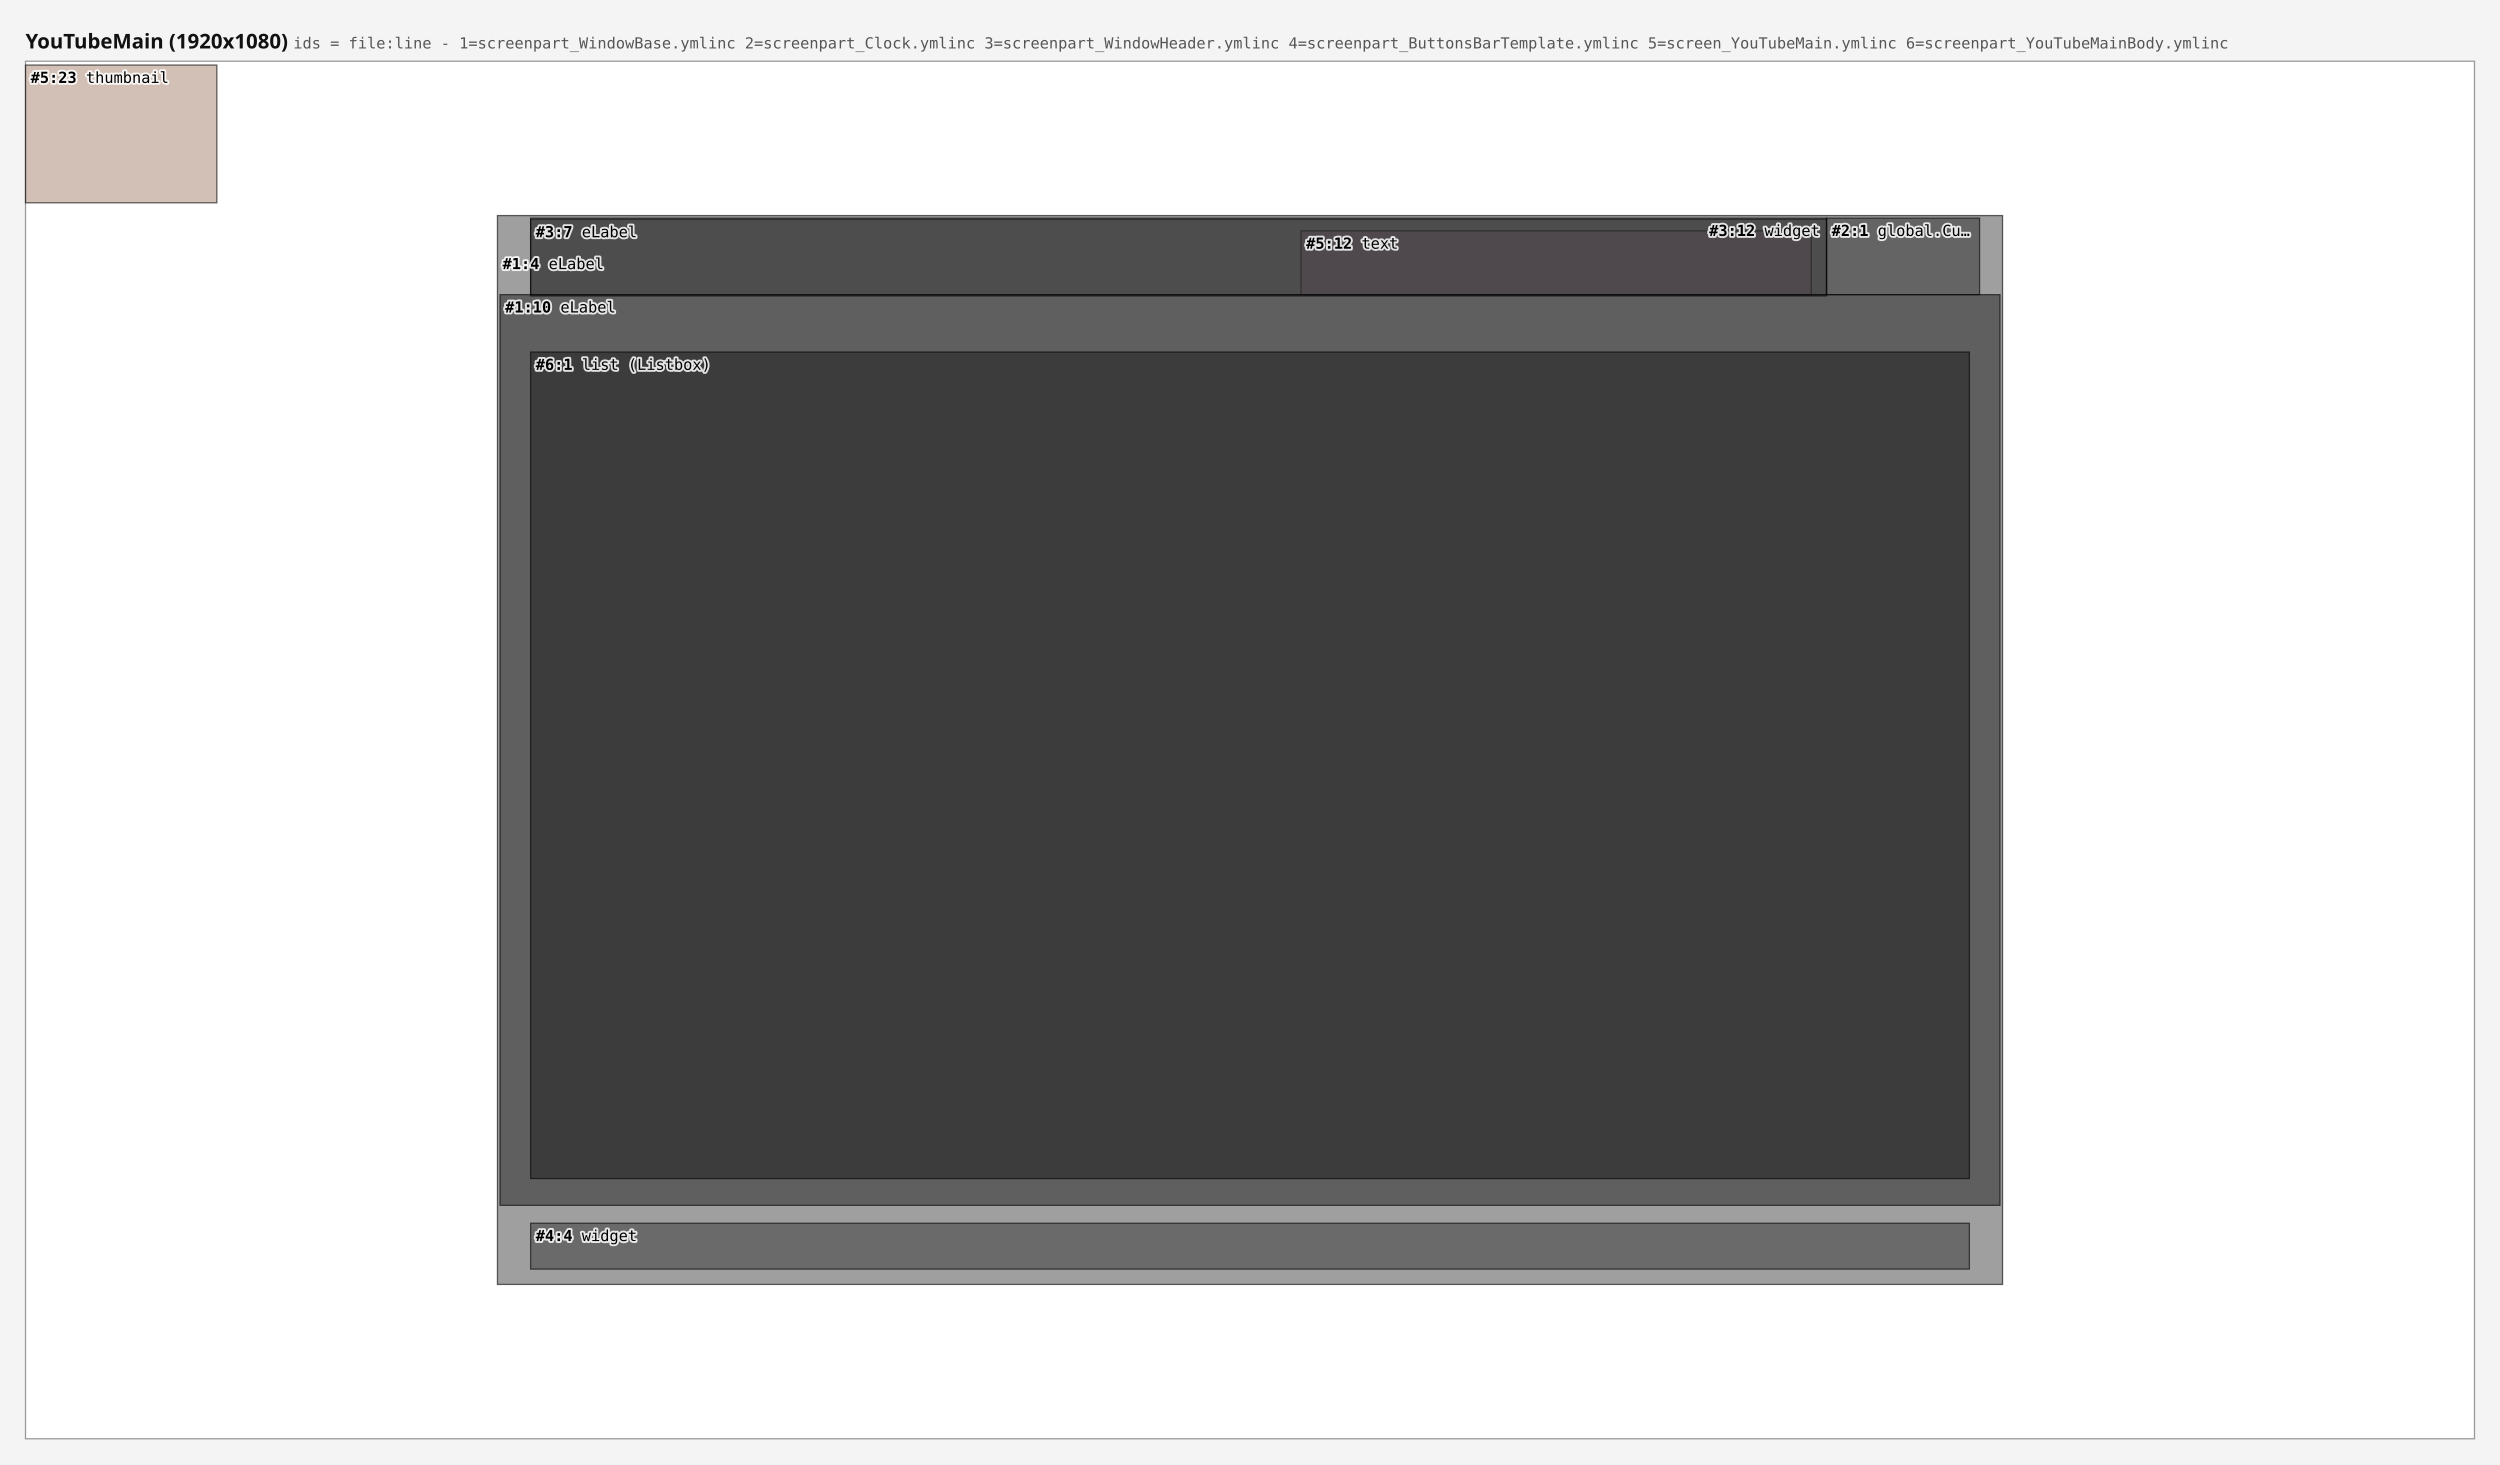
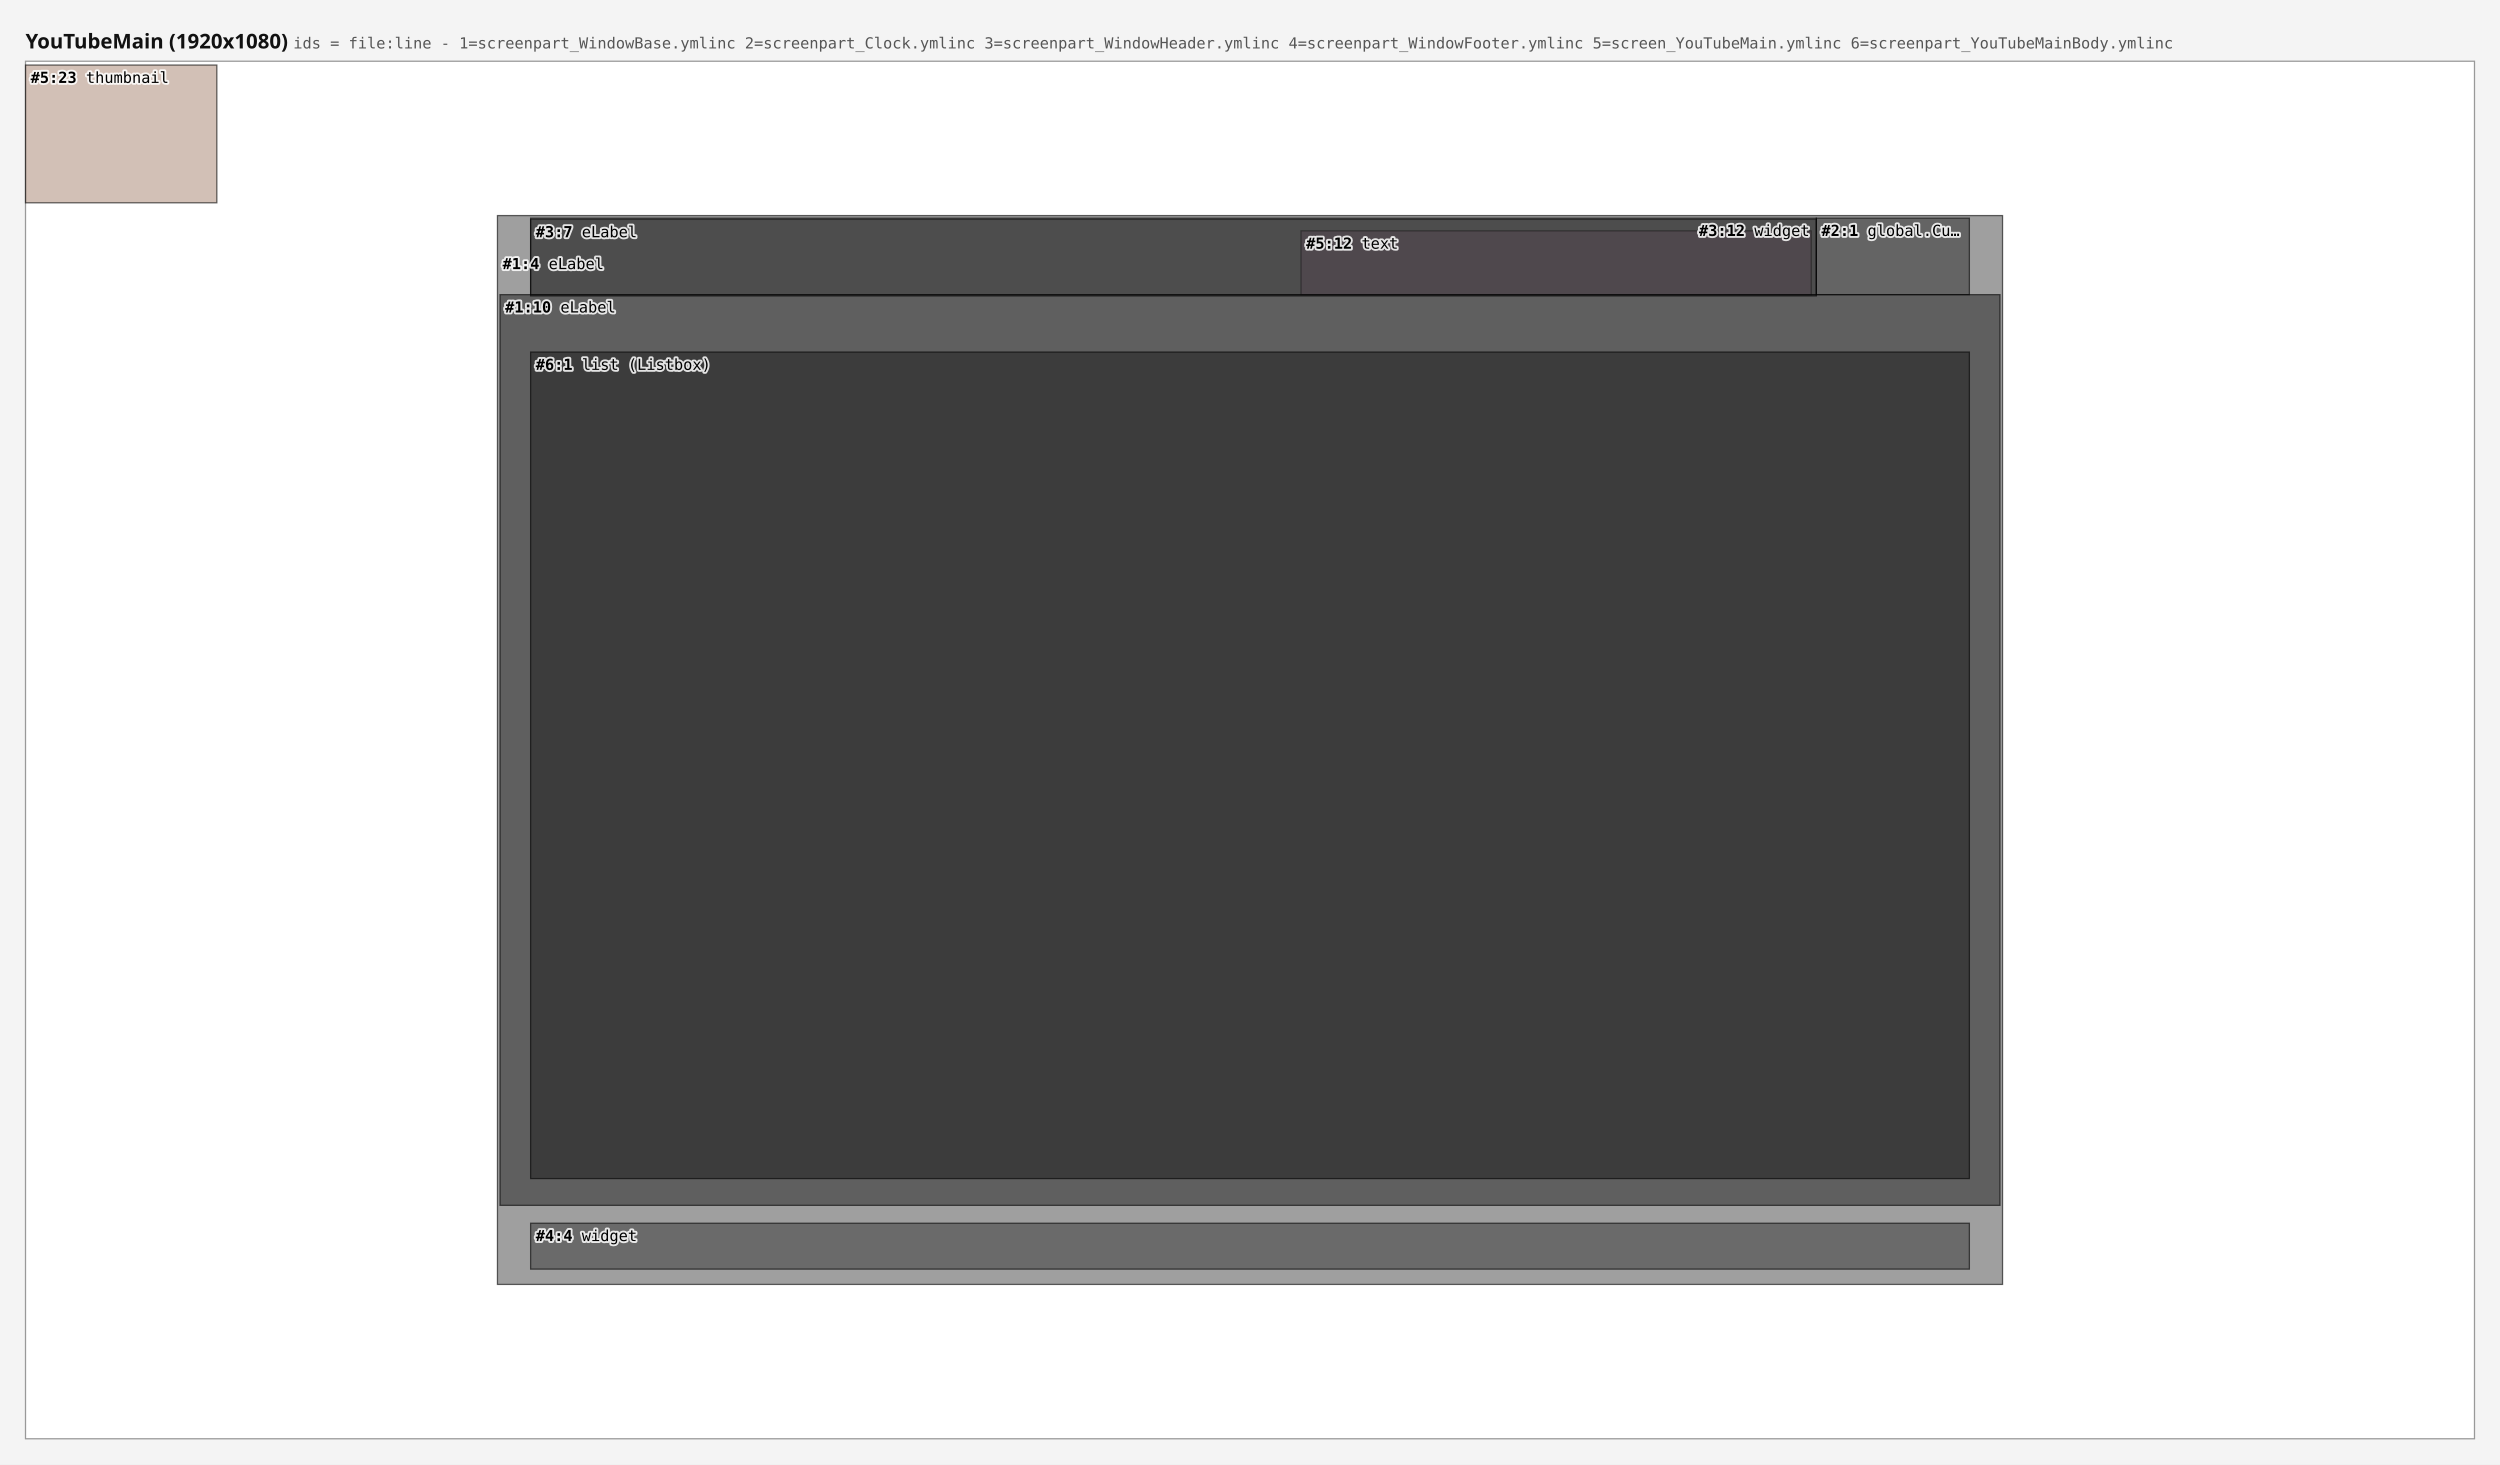
<svg xmlns="http://www.w3.org/2000/svg" width="1960" height="1148" viewBox="0 0 1960 1148">
  <rect x="0" y="0" width="1960" height="1148" fill="#f4f4f4" />
-   <text x="20" y="38" font-family="sans-serif" font-size="16" font-weight="bold" fill="#111111">YouTubeMain (1920x1080) <tspan font-family="monospace" font-size="12" font-weight="normal" fill="#555555">ids = file:line - 1=screenpart_WindowBase.ymlinc  2=screenpart_Clock.ymlinc  3=screenpart_WindowHeader.ymlinc  4=screenpart_ButtonsBarTemplate.ymlinc  5=screen_YouTubeMain.ymlinc  6=screenpart_YouTubeMainBody.ymlinc</tspan>
+   <text x="20" y="38" font-family="sans-serif" font-size="16" font-weight="bold" fill="#111111">YouTubeMain (1920x1080) <tspan font-family="monospace" font-size="12" font-weight="normal" fill="#555555">ids = file:line - 1=screenpart_WindowBase.ymlinc  2=screenpart_Clock.ymlinc  3=screenpart_WindowHeader.ymlinc  4=screenpart_WindowFooter.ymlinc  5=screen_YouTubeMain.ymlinc  6=screenpart_YouTubeMainBody.ymlinc</tspan>
  </text>
  <g data-screen="0" transform="translate(20,48)">
    <rect x="0" y="0" width="1920" height="1080" fill="#ffffff" stroke="#999999" stroke-width="1" />
    <rect data-ref="0:0" data-src="screenpart_WindowBase.ymlinc:4" x="370" y="121" width="1180" height="838" fill="#2c2c2c" fill-opacity="0.45" stroke="#000000" stroke-opacity="0.6" stroke-width="1" />
    <rect data-ref="0:1" data-src="screenpart_WindowBase.ymlinc:10" x="372" y="183" width="1176" height="714" fill="#121212" fill-opacity="0.45" stroke="#000000" stroke-opacity="0.6" stroke-width="1" />
    <rect data-ref="0:7" data-src="screenpart_YouTubeMainBody.ymlinc:1" x="396" y="228" width="1128" height="648" fill="#121212" fill-opacity="0.45" stroke="#000000" stroke-opacity="0.6" stroke-width="1" />
    <rect data-ref="0:8" data-src="screen_YouTubeMain.ymlinc:23" x="0" y="3" width="150" height="108" fill="#9c755f" fill-opacity="0.45" stroke="#000000" stroke-opacity="0.6" stroke-width="1" />
    <rect data-ref="0:6" data-src="screen_YouTubeMain.ymlinc:12" x="1000" y="133" width="400" height="50" fill="#b07aa1" fill-opacity="0.45" stroke="#000000" stroke-opacity="0.6" stroke-width="1" />
-     <rect data-ref="0:5" data-src="screenpart_ButtonsBarTemplate.ymlinc:4" x="396" y="911" width="1128" height="36" fill="#2c2c2c" fill-opacity="0.45" stroke="#000000" stroke-opacity="0.6" stroke-width="1" />
-     <rect data-ref="0:3" data-src="screenpart_WindowHeader.ymlinc:7" x="396" y="124" width="1016" height="60" fill="#2c2c2c" fill-opacity="0.45" stroke="#000000" stroke-opacity="0.6" stroke-width="1" />
-     <rect data-ref="0:2" data-src="screenpart_Clock.ymlinc:1" x="1412" y="123" width="120" height="60" fill="#1d1d1d" fill-opacity="0.45" stroke="#000000" stroke-opacity="0.6" stroke-width="1" />
-     <rect data-ref="0:4" data-src="screenpart_WindowHeader.ymlinc:12" x="396" y="123" width="1016" height="60" fill="#2c2c2c" fill-opacity="0.45" stroke="#000000" stroke-opacity="0.6" stroke-width="1" />
+     <rect data-ref="0:5" data-src="screenpart_WindowFooter.ymlinc:4" x="396" y="911" width="1128" height="36" fill="#2c2c2c" fill-opacity="0.45" stroke="#000000" stroke-opacity="0.6" stroke-width="1" />
+     <rect data-ref="0:3" data-src="screenpart_WindowHeader.ymlinc:7" x="396" y="124" width="1008" height="60" fill="#2c2c2c" fill-opacity="0.45" stroke="#000000" stroke-opacity="0.6" stroke-width="1" />
+     <rect data-ref="0:2" data-src="screenpart_Clock.ymlinc:1" x="1404" y="123" width="120" height="60" fill="#1d1d1d" fill-opacity="0.45" stroke="#000000" stroke-opacity="0.6" stroke-width="1" />
+     <rect data-ref="0:4" data-src="screenpart_WindowHeader.ymlinc:12" x="396" y="123" width="1008" height="60" fill="#2c2c2c" fill-opacity="0.45" stroke="#000000" stroke-opacity="0.6" stroke-width="1" />
    <g pointer-events="none" font-family="monospace" font-size="12" fill="#000000" stroke="#ffffff" stroke-width="3" stroke-opacity="0.85" stroke-linejoin="round" paint-order="stroke">
      <text x="374" y="163">
        <tspan font-weight="bold">#1:4</tspan> eLabel</text>
      <text x="376" y="197">
        <tspan font-weight="bold">#1:10</tspan> eLabel</text>
      <text x="400" y="242">
        <tspan font-weight="bold">#6:1</tspan> list (Listbox)</text>
      <text x="4" y="17">
        <tspan font-weight="bold">#5:23</tspan> thumbnail</text>
      <text x="1004" y="147">
        <tspan font-weight="bold">#5:12</tspan> text</text>
      <text x="400" y="925">
        <tspan font-weight="bold">#4:4</tspan> widget</text>
      <text x="400" y="138">
        <tspan font-weight="bold">#3:7</tspan> eLabel</text>
-       <text x="1416" y="137">
+       <text x="1408" y="137">
        <tspan font-weight="bold">#2:1</tspan> global.Cu…</text>
-       <text x="1320" y="137">
+       <text x="1312" y="137">
        <tspan font-weight="bold">#3:12</tspan> widget</text>
    </g>
  </g>
</svg>
